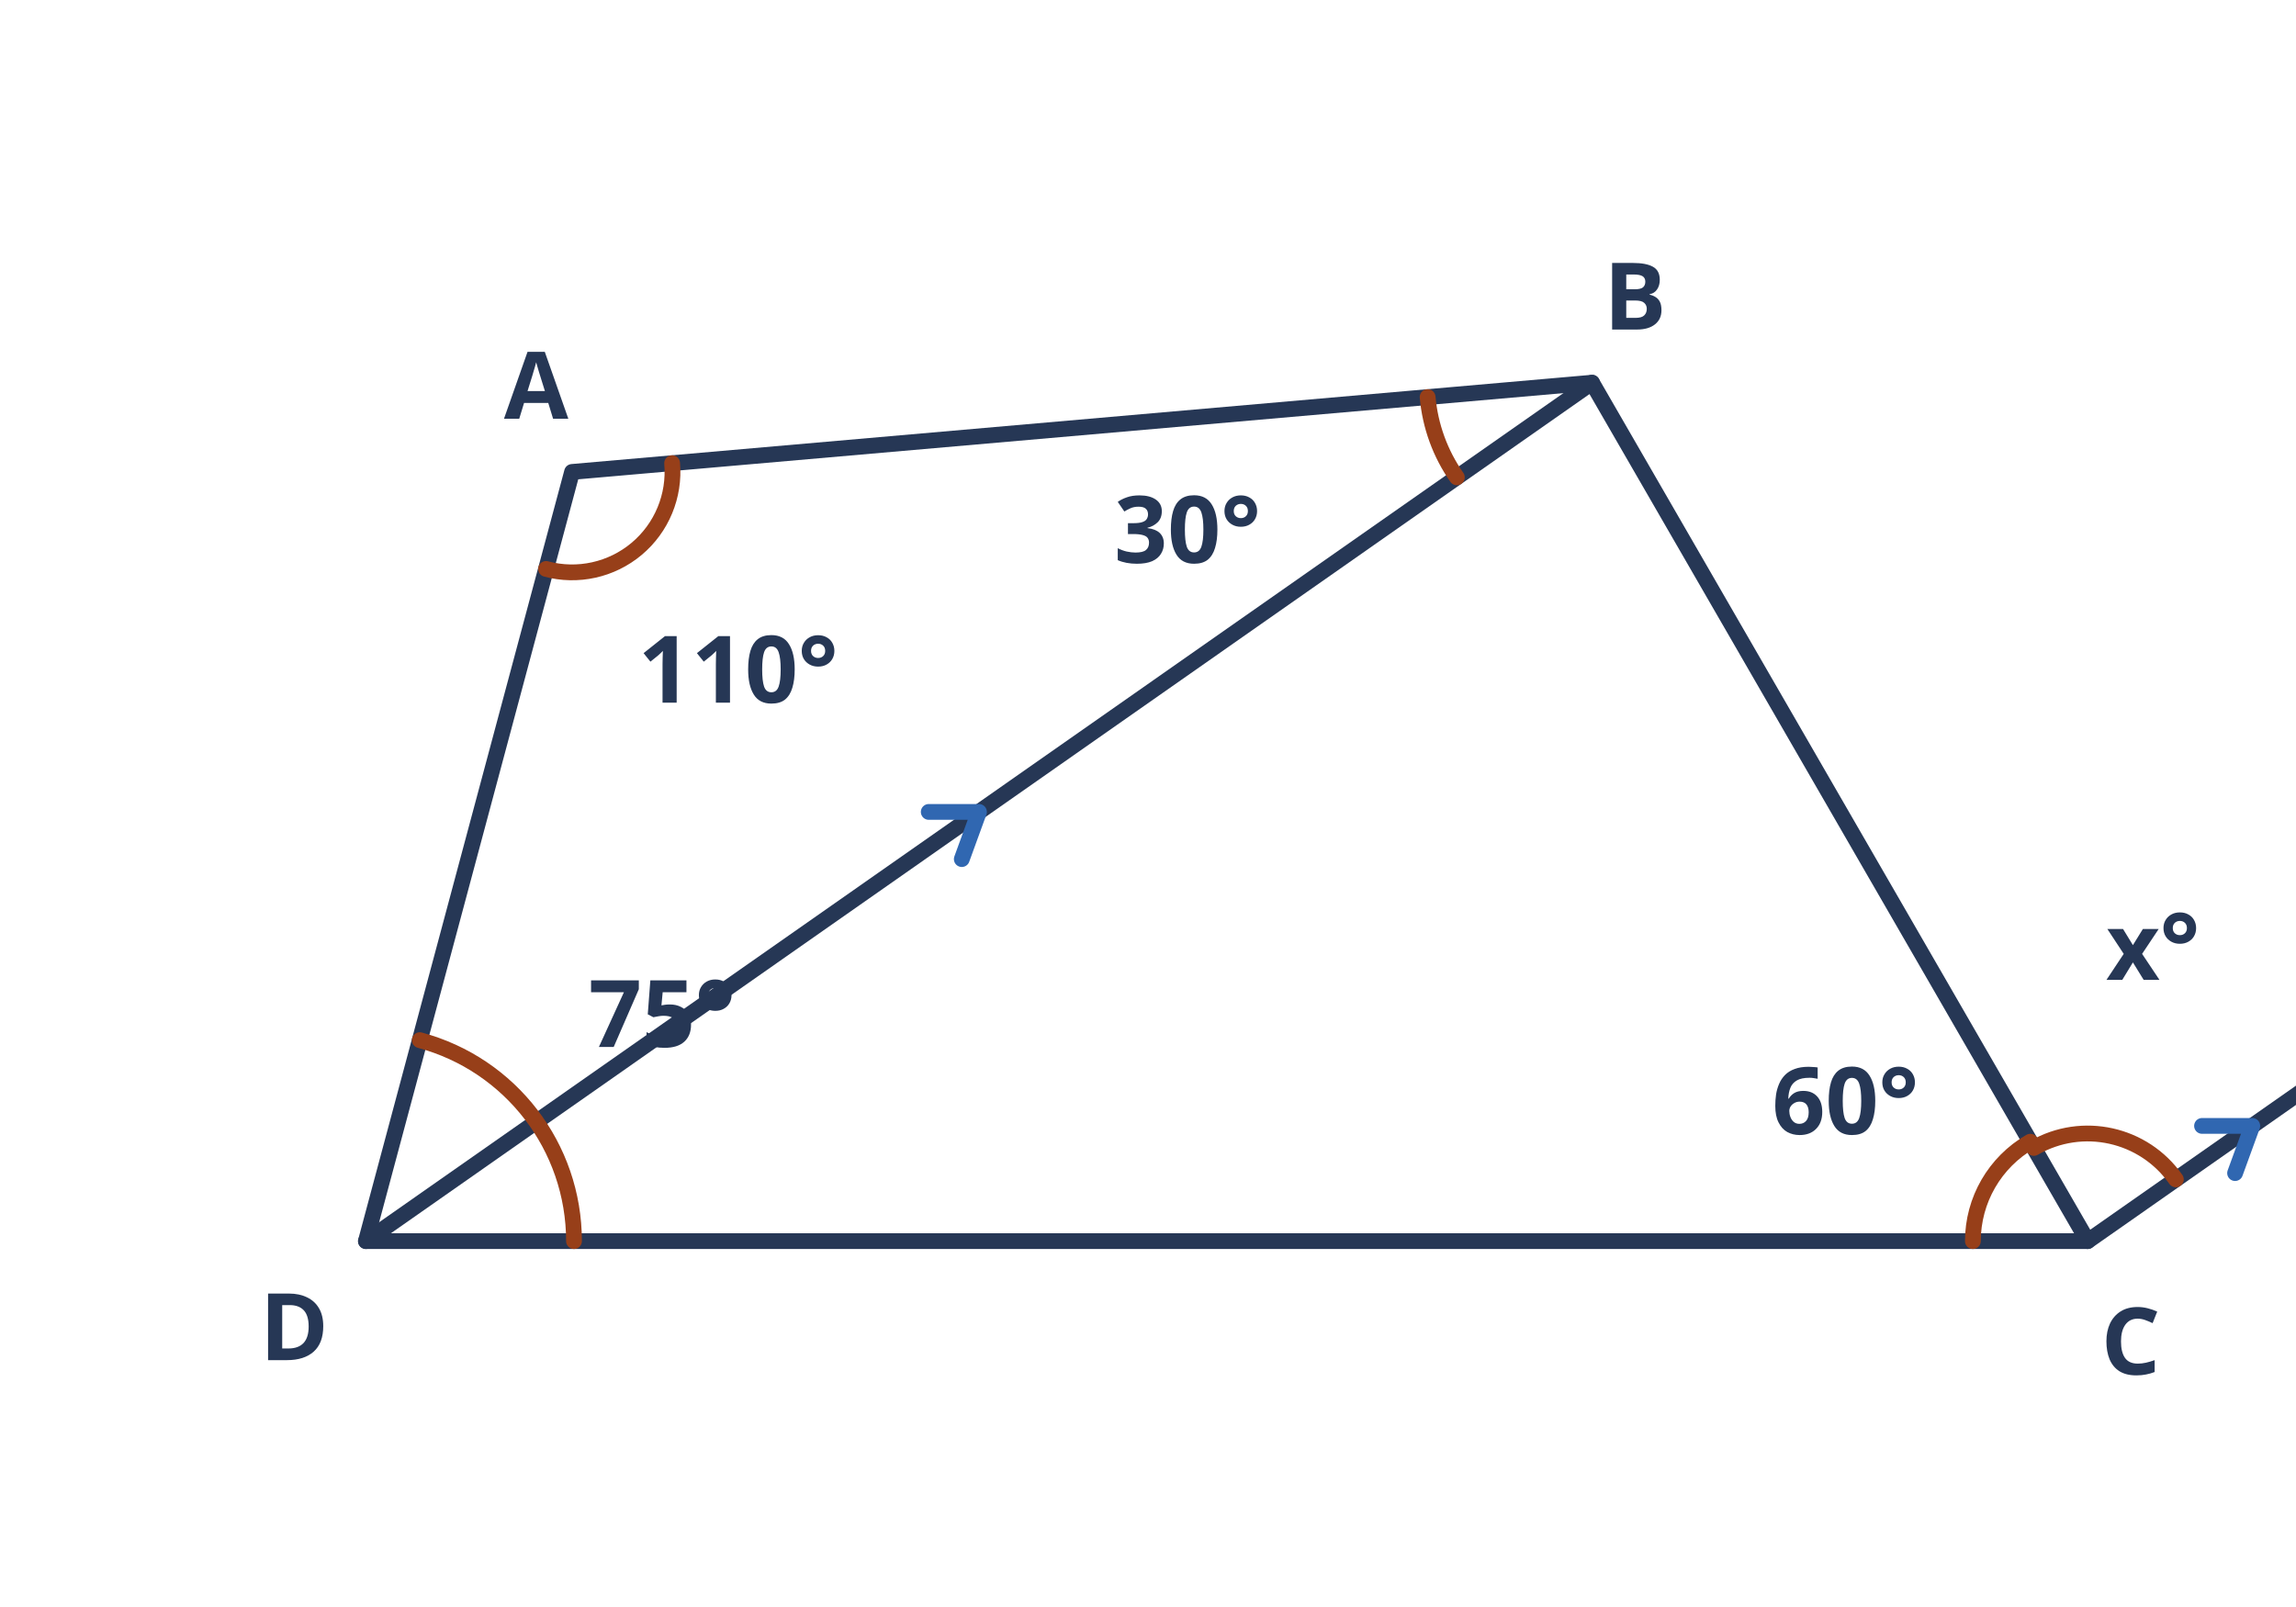
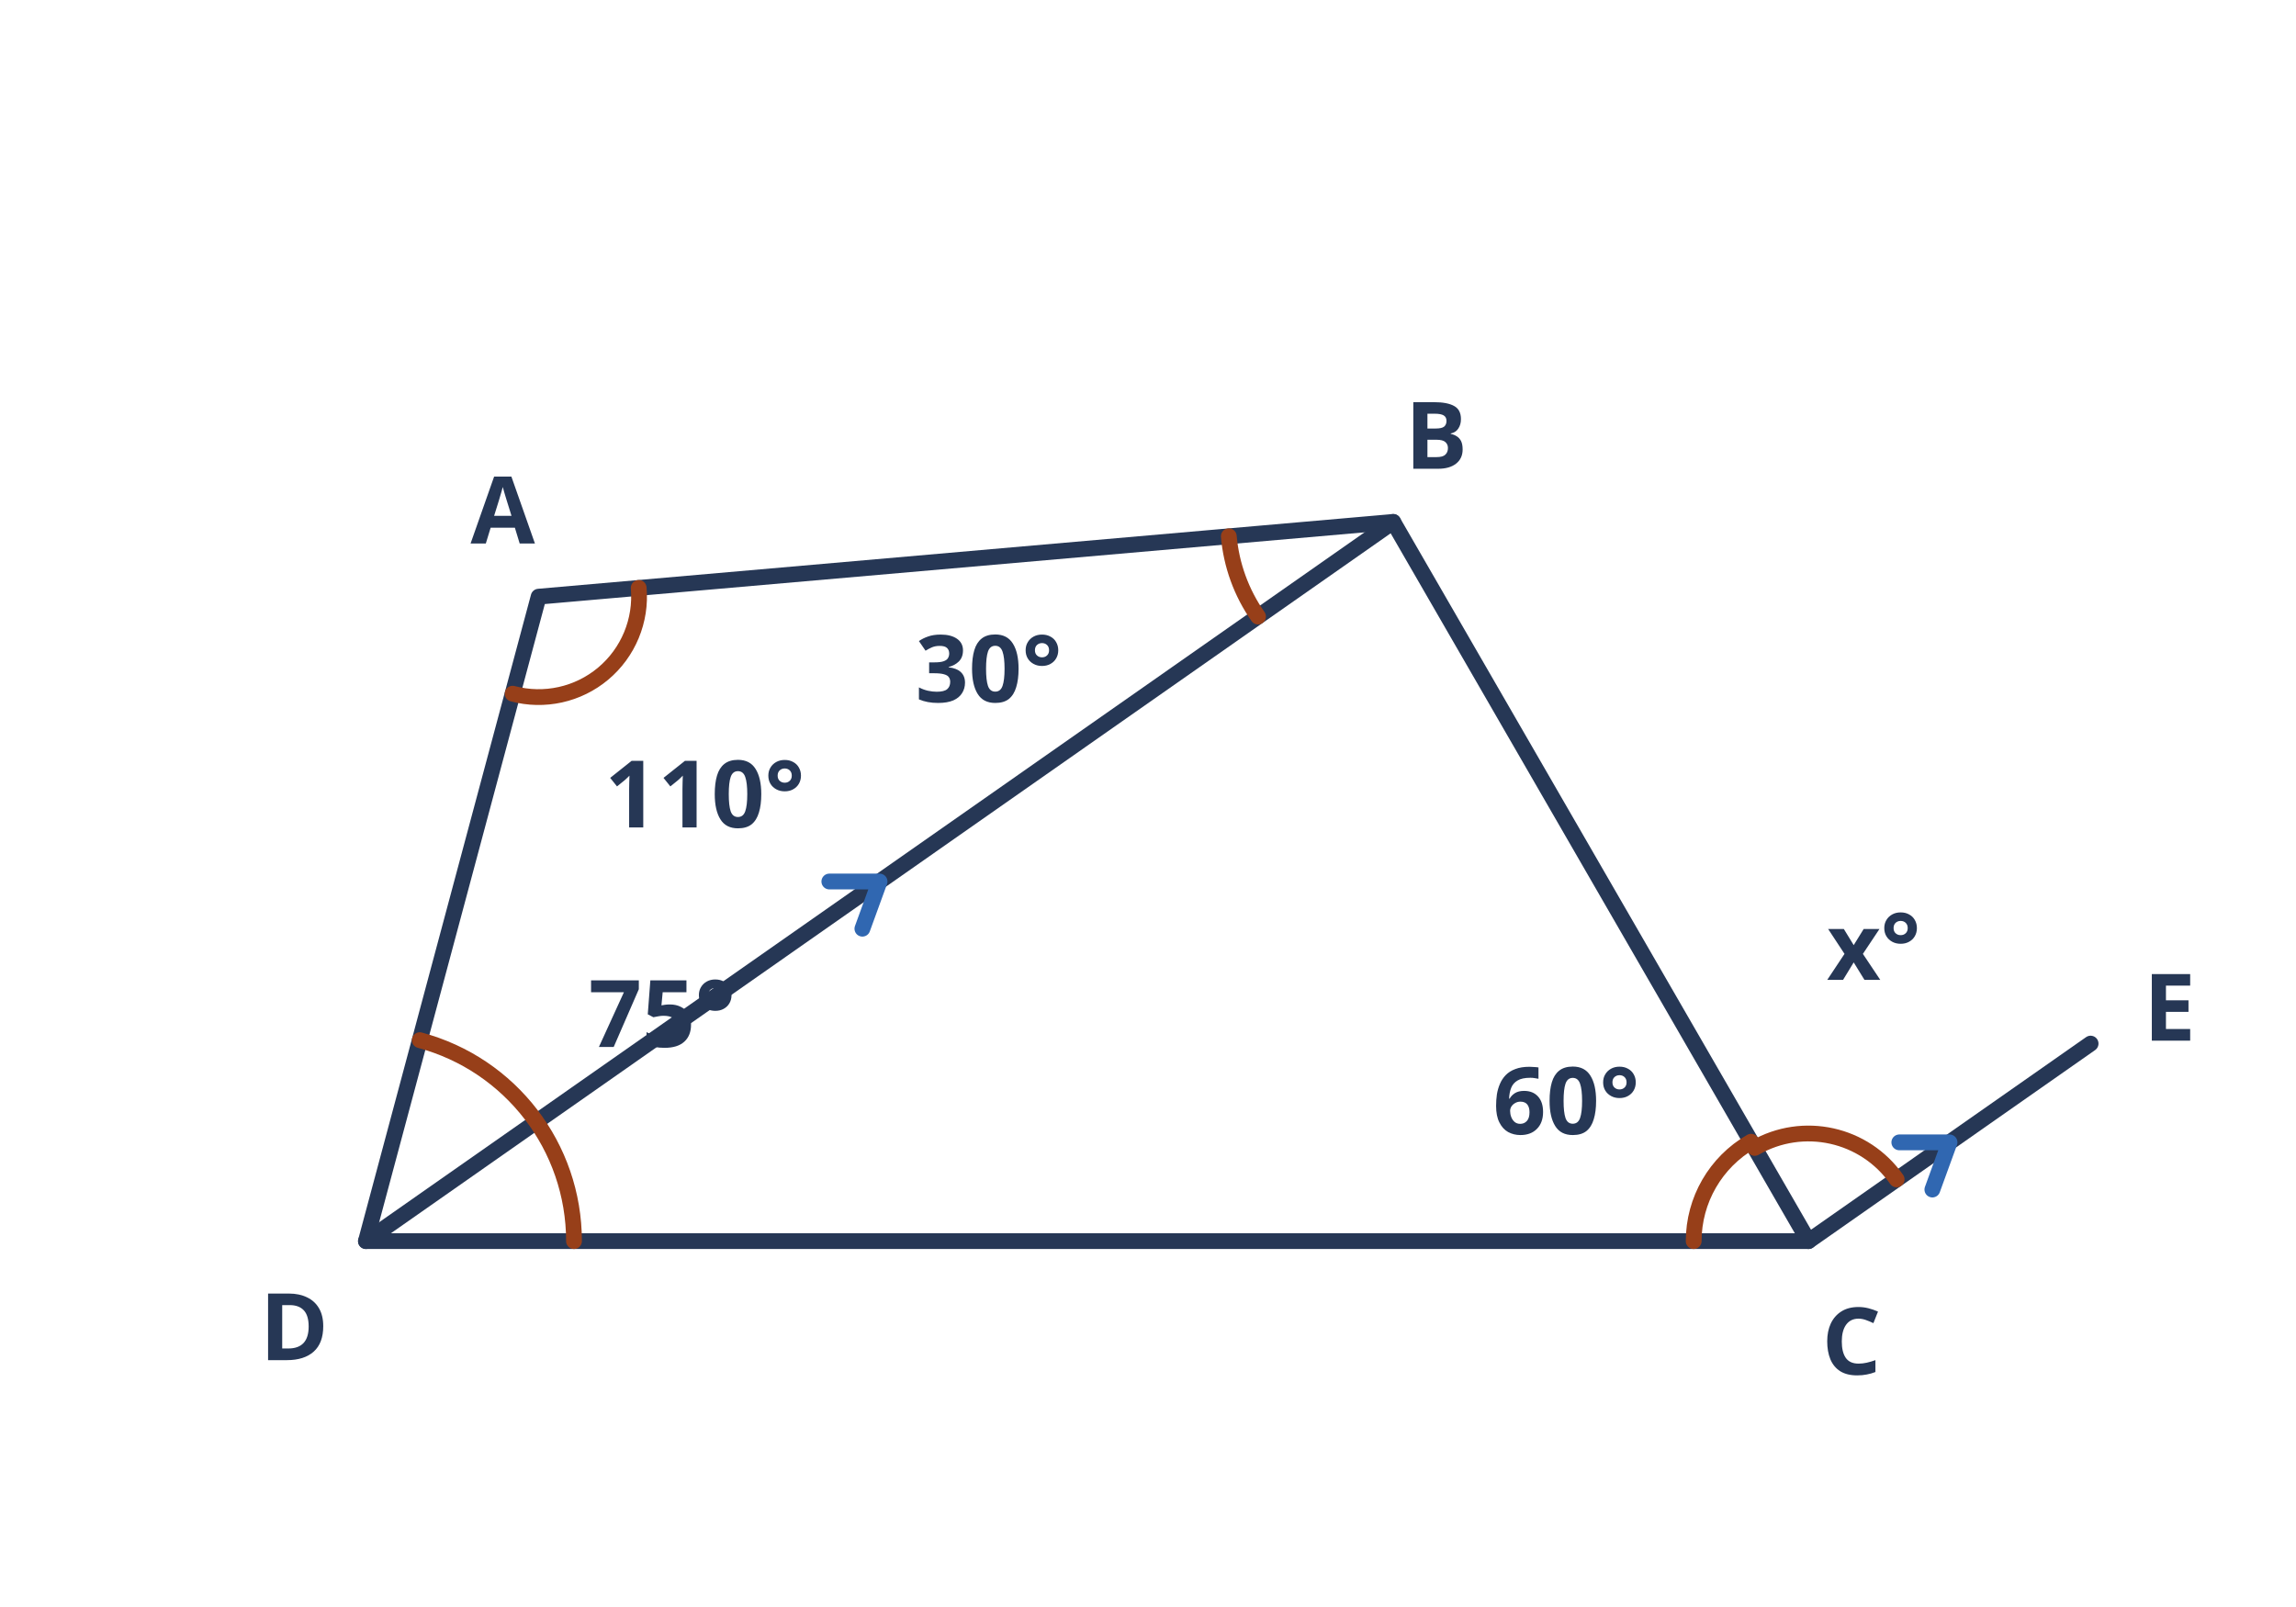
<svg xmlns="http://www.w3.org/2000/svg" viewBox="0 0 320 224">
  <g stroke-width="2.2" stroke-linecap="round" stroke-linejoin="round" fill="#263755" font-family="system-ui,sans-serif" font-size="13" font-weight="600" text-anchor="middle" dominant-baseline="middle">
-     <path d="M 79.729 65.782 L 221.885 53.345 L 290.967 173.000 L 51.000 173.000 L 79.729 65.782" fill="none" stroke="#263755" />
-     <path d="M 51.000 173.000 L 221.885 53.345" fill="none" stroke="#263755" />
-     <path d="M 290.967 173.000 L 336.840 140.880" fill="none" stroke="#263755" />
-     <path d="M 129.442 113.173 L 136.442 113.173 L 134.048 119.750" fill="none" stroke="#3067b1" />
-     <path d="M 306.904 156.940 L 313.904 156.940 L 311.510 163.518" fill="none" stroke="#3067b1" />
-     <path d="M 76.105 79.305 A 14 14 0 0 0 93.676 64.562" fill="none" stroke="#973f19" />
-     <text x="102.869" y="93.360">110°</text>
-     <path d="M 198.972 55.350 A 23 23 0 0 0 203.044 66.537" fill="none" stroke="#973f19" />
-     <text x="165.503" y="73.866">30°</text>
+     <path d="M 75.070 83.169 L 194.174 72.749 L 252.054 173.000 L 51.000 173.000 L 75.070 83.169" fill="none" stroke="#263755" />
+     <path d="M 51.000 173.000 L 194.174 72.749" fill="none" stroke="#263755" />
+     <path d="M 252.054 173.000 L 291.373 145.468" fill="none" stroke="#263755" />
+     <path d="M 115.587 122.874 L 122.587 122.874 L 120.193 129.452" fill="none" stroke="#3067b1" />
+     <path d="M 264.713 159.234 L 271.713 159.234 L 269.319 165.812" fill="none" stroke="#3067b1" />
+     <path d="M 71.447 96.692 A 14 14 0 0 0 89.017 81.949" fill="none" stroke="#973f19" />
+     <text x="98.211" y="110.746">110°</text>
+     <path d="M 171.261 74.753 A 23 23 0 0 0 175.333 85.941" fill="none" stroke="#973f19" />
+     <text x="137.792" y="93.270">30°</text>
    <path d="M 58.506 144.988 A 29 29 0 0 1 80.000 173.000" fill="none" stroke="#973f19" />
    <text x="92.254" y="141.344">75°</text>
-     <path d="M 274.967 173.000 A 16 16 0 0 1 282.967 159.144" fill="none" stroke="#973f19" />
-     <text x="257.192" y="153.500">60°</text>
-     <path d="M 283.467 160.010 A 15 15 0 0 1 303.255 164.396" fill="none" stroke="#973f19" />
-     <text x="300.058" y="131.996">x°</text>
-     <text x="74.729" y="53.782">A</text>
-     <text x="227.885" y="41.345">B</text>
-     <text x="296.967" y="187.000">C</text>
+     <path d="M 236.054 173.000 A 16 16 0 0 1 244.054 159.144" fill="none" stroke="#973f19" />
+     <text x="218.279" y="153.500">60°</text>
+     <path d="M 244.554 160.010 A 15 15 0 0 1 264.341 164.396" fill="none" stroke="#973f19" />
+     <text x="261.144" y="131.996">x°</text>
+     <text x="70.070" y="71.169">A</text>
+     <text x="200.174" y="60.749">B</text>
+     <text x="258.054" y="187.000">C</text>
    <text x="41.000" y="185.000">D</text>
-     <text x="347.840" y="135.880">E</text>
+     <text x="302.373" y="140.468">E</text>
  </g>
</svg>
